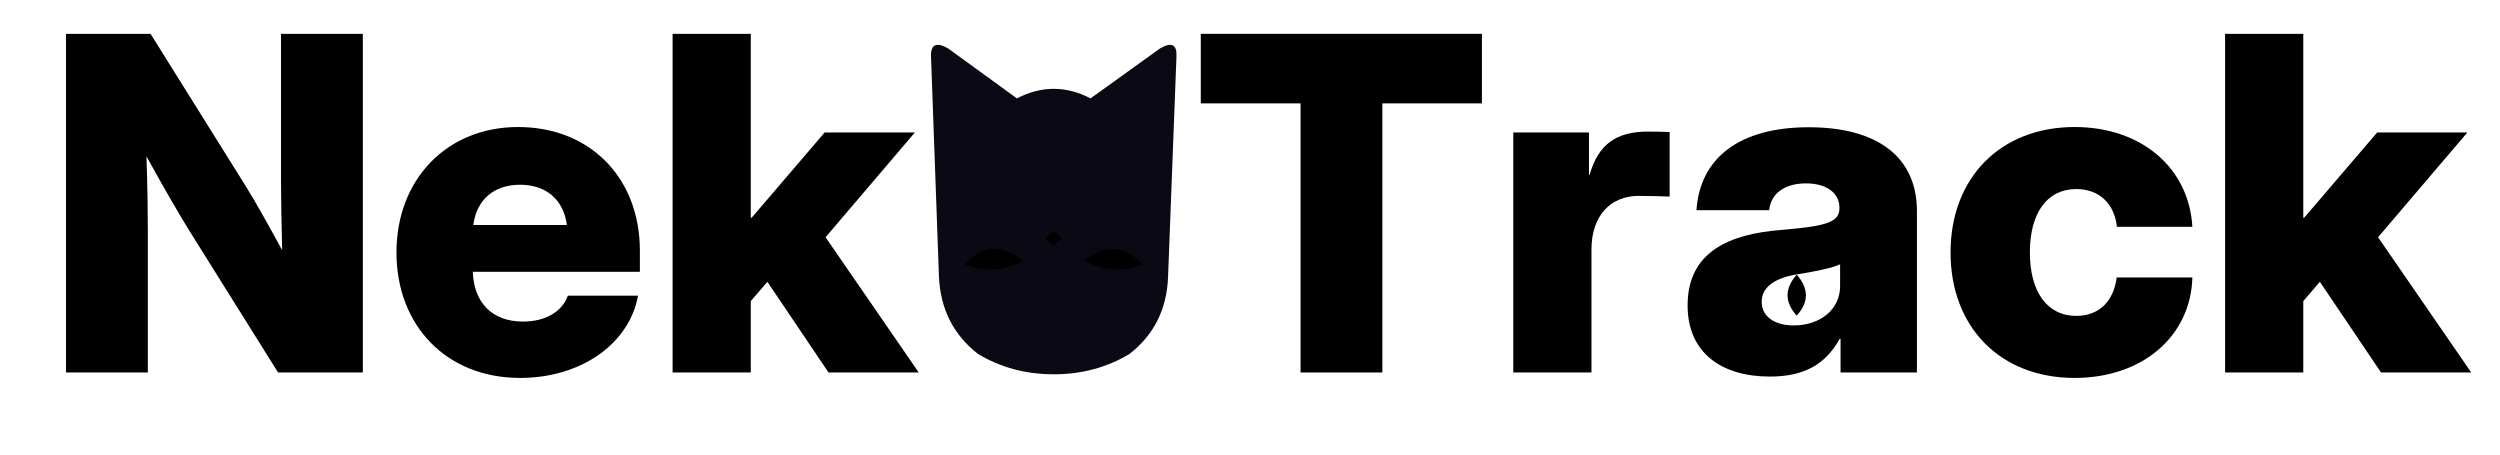
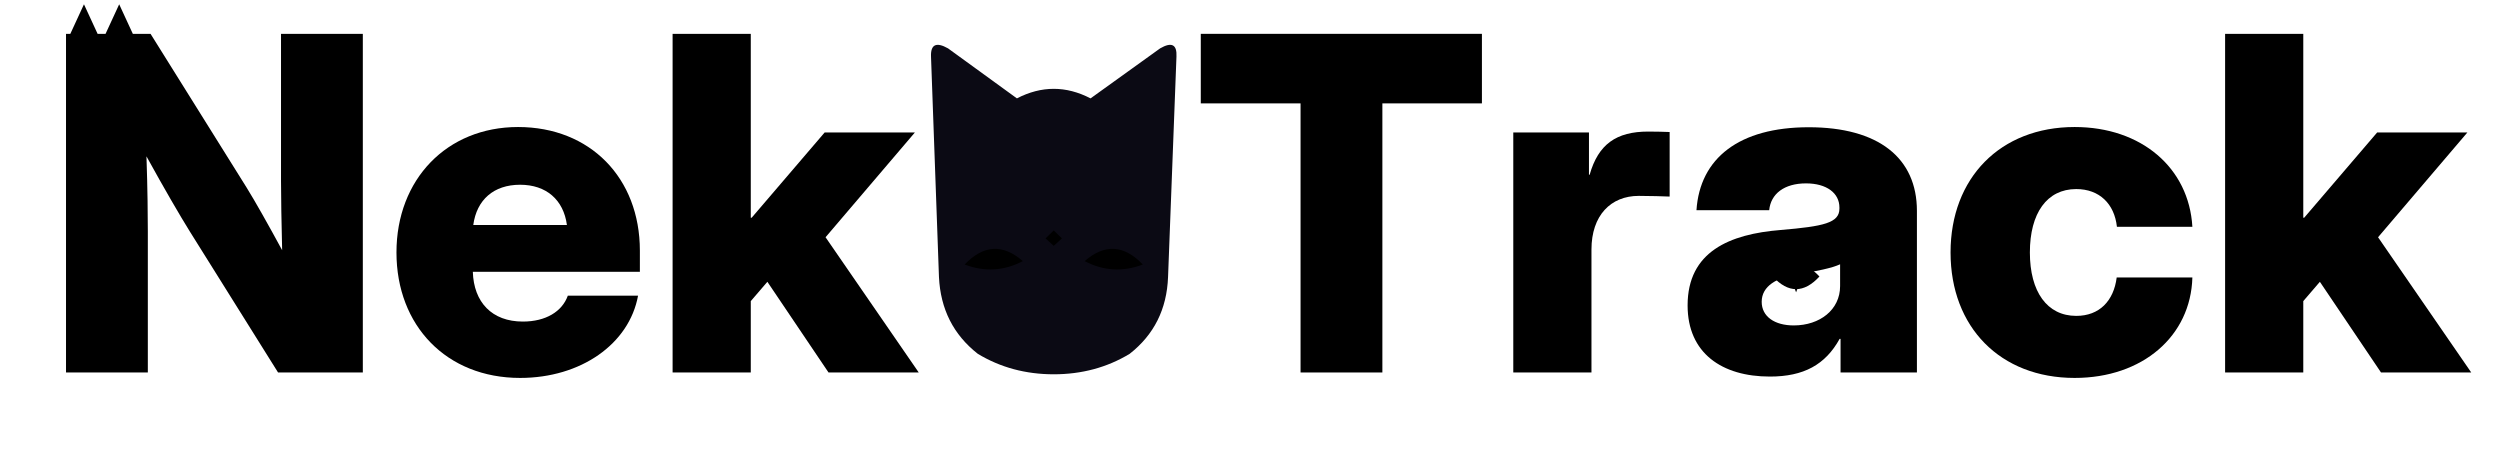
<svg xmlns="http://www.w3.org/2000/svg" width="396" height="72" viewBox="0 0 396 72">
-   <path d="M96 0H456V621C456 683 455 806 450 951C527 811 598 689 641 620L1029 0H1402V1490H1042V844C1042 777 1044 656 1047 538C989 645 926 757 891 813L468 1490H96Z" transform="translate(7.000 59.000) scale(0.036 -0.036)" fill="__ACCENT__" />
+   <path d="M96 0H456V621C456 683 455 806 450 951C527 811 598 689 641 620L1029 0H1402V1490H1042V844C1042 777 1044 656 1047 538C989 645 926 757 891 813L468 1490H390L330 1620L270 1490H235L175 1620L115 1490H96Z" transform="translate(7.000 59.000) scale(0.036 -0.036)" fill="__ACCENT__" />
  <path d="M596 -24C863 -24 1076 125 1115 338H806C781 268 709 224 608 224C472 224 392 309 388 443H1123V536C1123 856 904 1080 587 1080C274 1080 52 850 52 528C52 206 272 -24 596 -24ZM390 649C405 760 480 826 596 826C711 826 787 760 802 649Z" transform="translate(60.928 59.000) scale(0.036 -0.036)" fill="__ACCENT__" />
  <path d="M96 0H440V314L513 399L782 0H1179L769 595L1162 1056H765L444 681H440V1490H96Z" transform="translate(103.084 59.000) scale(0.036 -0.036)" fill="__ACCENT__" />
  <g transform="translate(144.952 59.000) scale(0.036 -0.036)">
    <path d="M 105 420 L 70 1390 Q 67 1470 145 1426 L 448 1206 Q 610 1290 772 1206 L 1078 1426 Q 1154 1470 1150 1390 L 1113 420 Q 1105 208 944 82 Q 795 -8 610 -8 Q 425 -8 276 82 Q 115 208 105 420 Z" fill="#0b0a14" stroke="__ACCENT__" stroke-width="56" stroke-linejoin="round" />
    <path d="M 218 475 Q 342 605 474 490 Q 350 425 218 475 Z" fill="__ACCENT__" />
    <path d="M 746 490 Q 878 605 1002 475 Q 870 425 746 490 Z" fill="__ACCENT__" />
    <path d="M 574 590 L 610 557 L 646 590 L 610 625 Z" fill="__ACCENT__" />
    <path d="M 610 625 Q 572 676 534 648 M 610 625 Q 648 676 686 648" fill="none" stroke="__ACCENT__" stroke-width="31" stroke-linecap="round" />
  </g>
-   <path d="M 139.95 51.2 C 145.45 47.8, 149.75 48.0, 150.95 52.0" fill="none" stroke="__ACCENT__" stroke-width="1.6" stroke-linecap="round" opacity=".95" />
+   <path d="M 99.4 42.8 C 101.5 42.3 102.5 40.7 101.1 39.7 C 99.8 38.8 98.7 40.0 99.5 40.8" fill="none" stroke="__PRIMARY__" stroke-width="1.25" stroke-linecap="round" stroke-linejoin="round" />
+   <path d="M 125.0 47.7 C 127.1 50.1 128.3 53.3 130.0 56.6" fill="none" stroke="__PRIMARY__" stroke-width="1.15" stroke-linecap="round" opacity=".95" />
  <path d="M42 1184H481V0H841V1184H1279V1490H42Z" transform="translate(188.692 59.000) scale(0.036 -0.036)" fill="__PRIMARY__" />
+   <path d="M 192.2 7.6 L 194.1 3.1 L 196.0 7.6 M 228.4 7.6 L 230.3 3.1 L 232.2 7.6" fill="none" stroke="__ACCENT__" stroke-width="1.35" stroke-linecap="round" stroke-linejoin="round" />
  <path d="M96 0H440V541C440 691 525 777 648 777C698 777 759 775 784 774V1058C756 1059 727 1060 690 1060C549 1060 470 1004 432 870H429V1056H96Z" transform="translate(236.248 59.000) scale(0.036 -0.036)" fill="__PRIMARY__" />
-   <path d="M 261.3 22.8 C 264.8 20.5 267.5 21.0 267.5 23.2 C 267.6 24.8 266.1 25.4 264.9 24.4" fill="none" stroke="__PRIMARY__" stroke-width="1.4" stroke-linecap="round" stroke-linejoin="round" />
+   <path d="M 260.7 24.5 C 263.6 21.1 267.1 21.8 267.1 24.2 C 267.1 26.2 265.6 27.0 264.1 25.8 C 263.5 25.3 263.9 24.4 264.8 24.7" fill="none" stroke="__ACCENT__" stroke-width="1.35" stroke-linecap="round" stroke-linejoin="round" />
  <path d="M419 -18C568 -18 663 34 726 148H730V0H1066V711C1066 944 897 1079 590 1079C284 1079 111 943 96 714H416C423 786 482 832 578 832C669 832 725 789 725 726V721C725 658 656 643 467 627C242 609 57 532 57 295C57 85 208 -18 419 -18ZM524 207C440 207 383 246 383 311C383 380 449 418 541 432C626 446 691 459 728 476V380C728 276 639 207 524 207Z" transform="translate(265.264 59.000) scale(0.036 -0.036)" fill="__PRIMARY__" />
-   <path d="M 284.6 43.5 Q 287.5 46.8 284.6 50.0 Q 281.7 46.8 284.6 43.5 Z" fill="__ACCENT__" />
+   <path d="M 280.8 43.8 Q 284.5 39.8 288.2 43.8 Q 284.5 47.8 280.8 43.8 Z" fill="__ACCENT__" />
+   <path d="M 284.5 41.3 Q 283.4 43.8 284.5 46.3 Q 285.6 43.8 284.5 41.3 Z" fill="__PRIMARY__" />
  <path d="M598 -24C897 -24 1109 160 1116 418H783C770 315 707 249 605 249C477 249 401 355 401 528C401 701 476 807 605 807C707 807 773 742 784 641H1116C1101 900 892 1080 598 1080C271 1080 52 856 52 528C52 199 271 -24 598 -24Z" transform="translate(307.096 59.000) scale(0.036 -0.036)" fill="__PRIMARY__" />
+   <path d="M 343.9 44.1 C 346.2 43.4 347.8 41.8 346.3 40.6 C 344.7 39.5 343.6 40.6 344.4 41.5" fill="none" stroke="__ACCENT__" stroke-width="1.35" stroke-linecap="round" stroke-linejoin="round" />
  <path d="M96 0H440V314L513 399L782 0H1179L769 595L1162 1056H765L444 681H440V1490H96Z" transform="translate(349.000 59.000) scale(0.036 -0.036)" fill="__PRIMARY__" />
+   <path d="M 377.9 28.7 L 382.0 26.4 M 378.2 50.7 L 381.0 54.3" fill="none" stroke="__ACCENT__" stroke-width="1.25" stroke-linecap="round" />
</svg>
